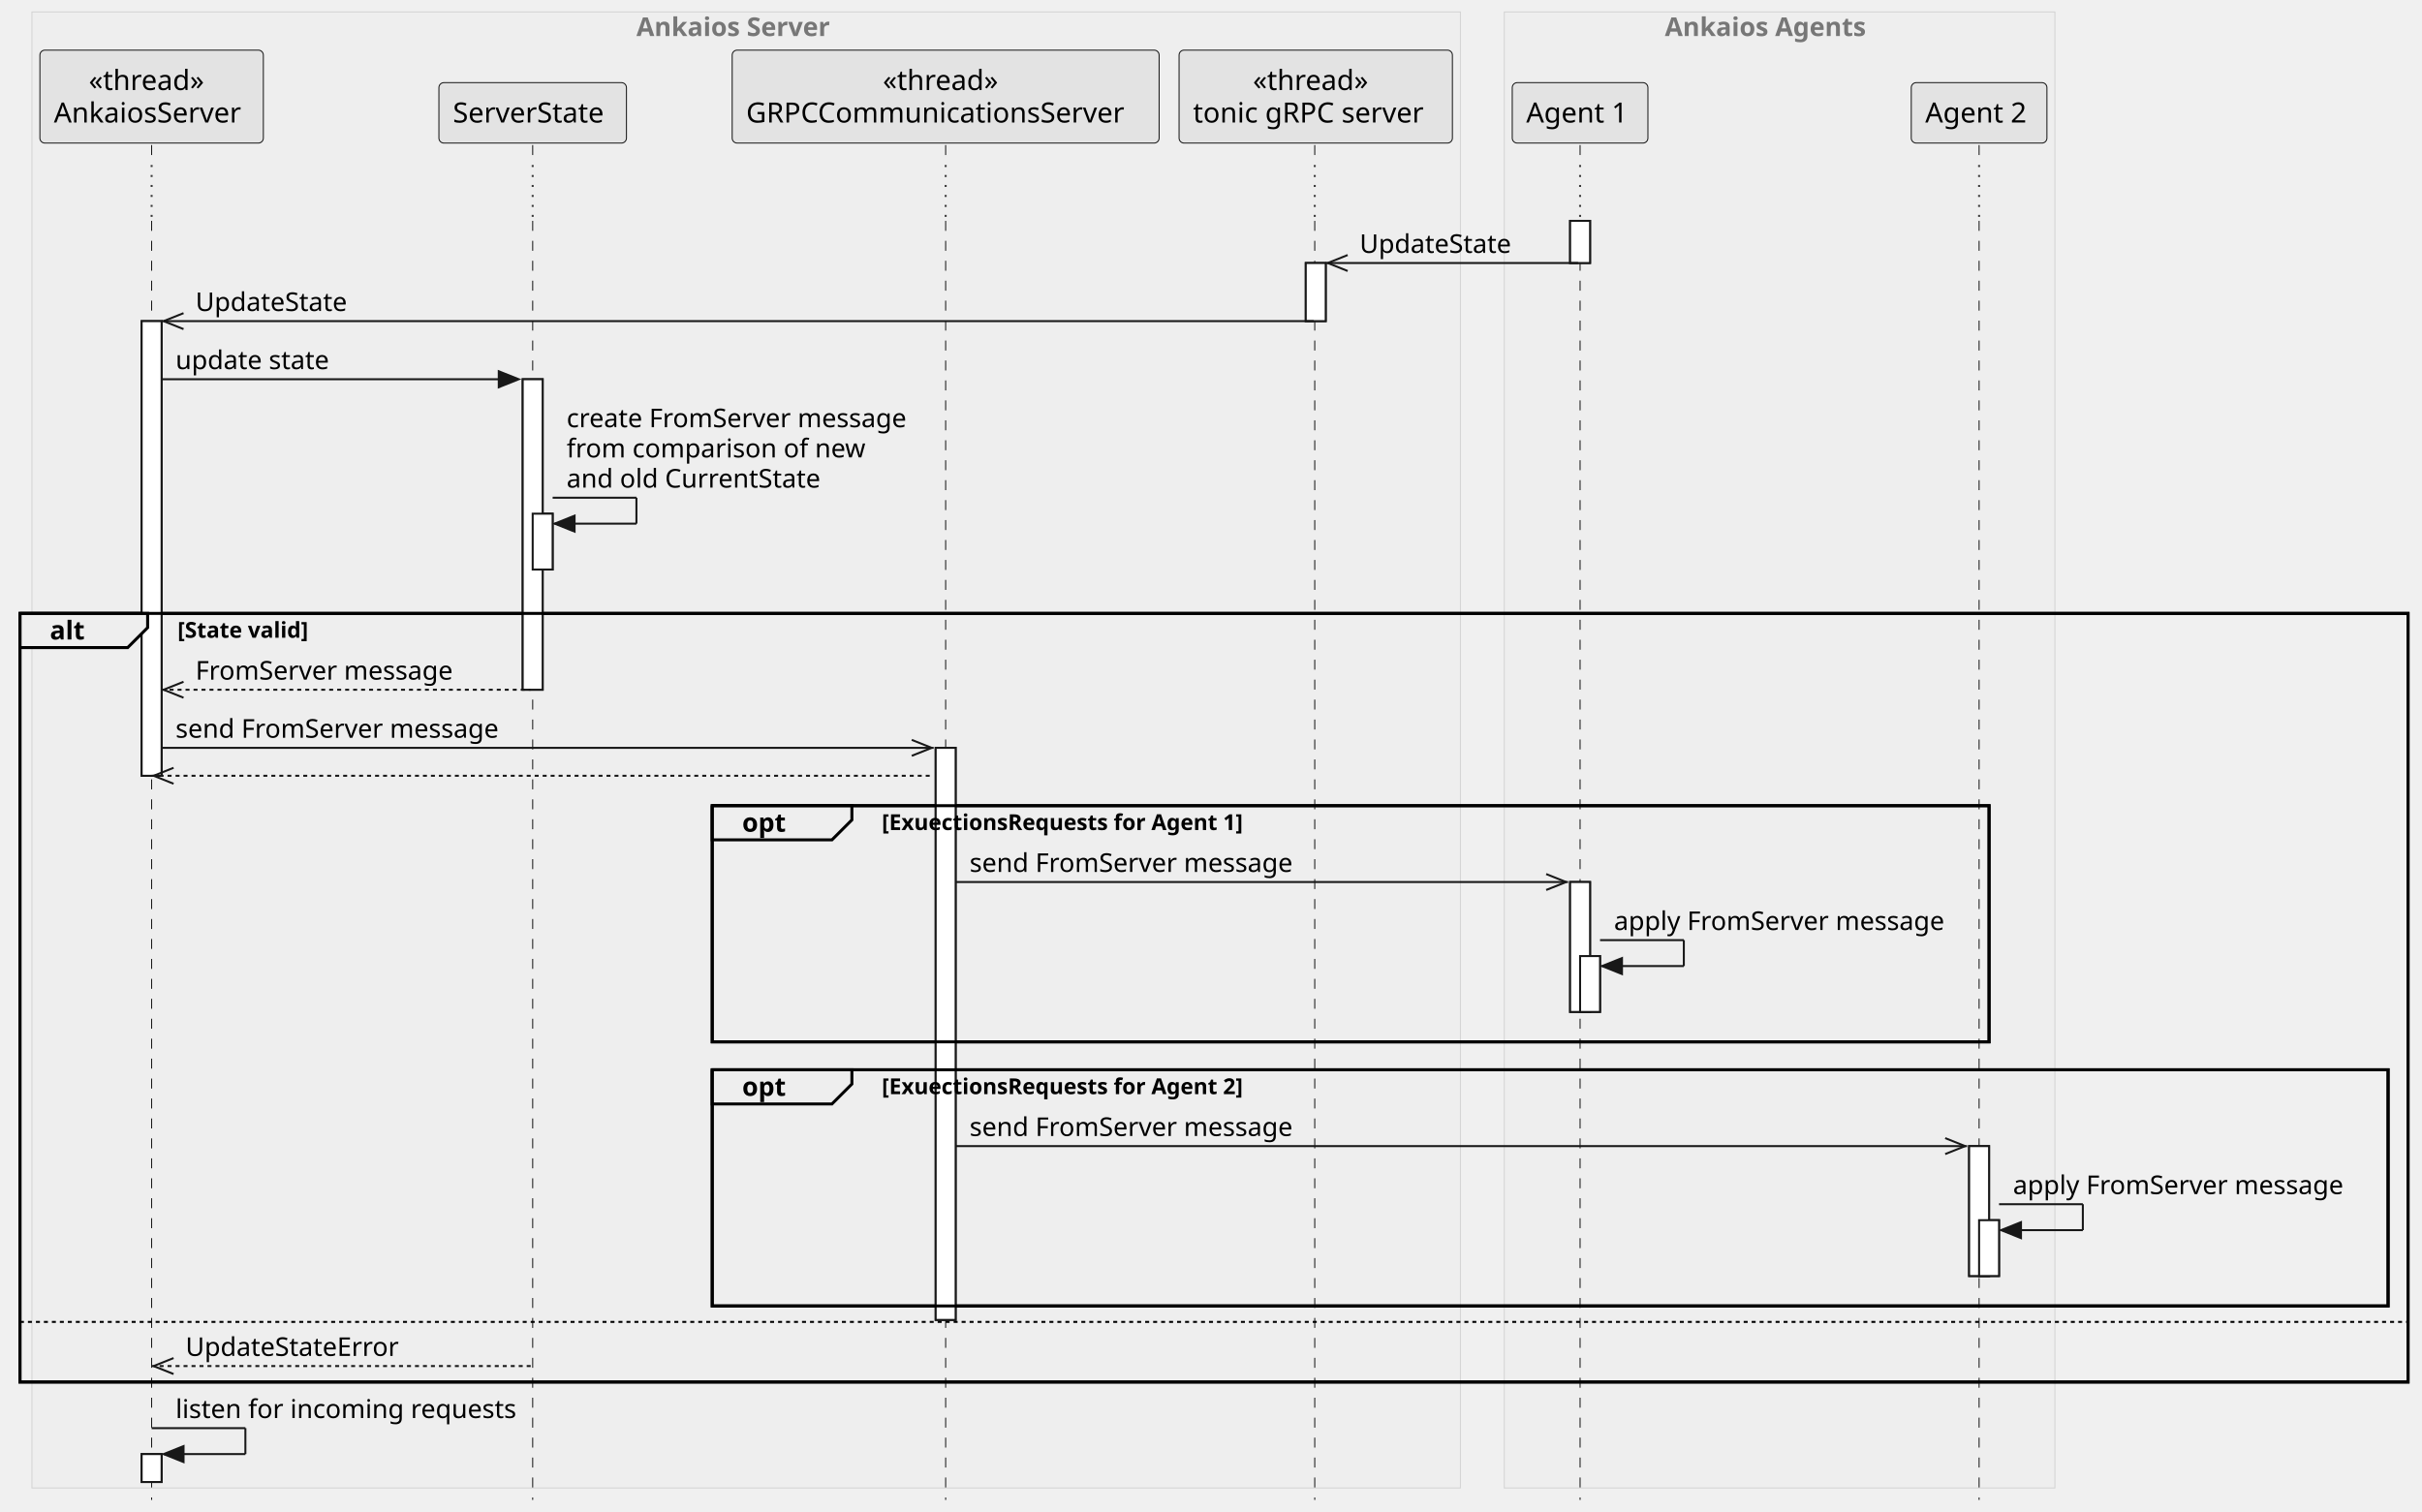
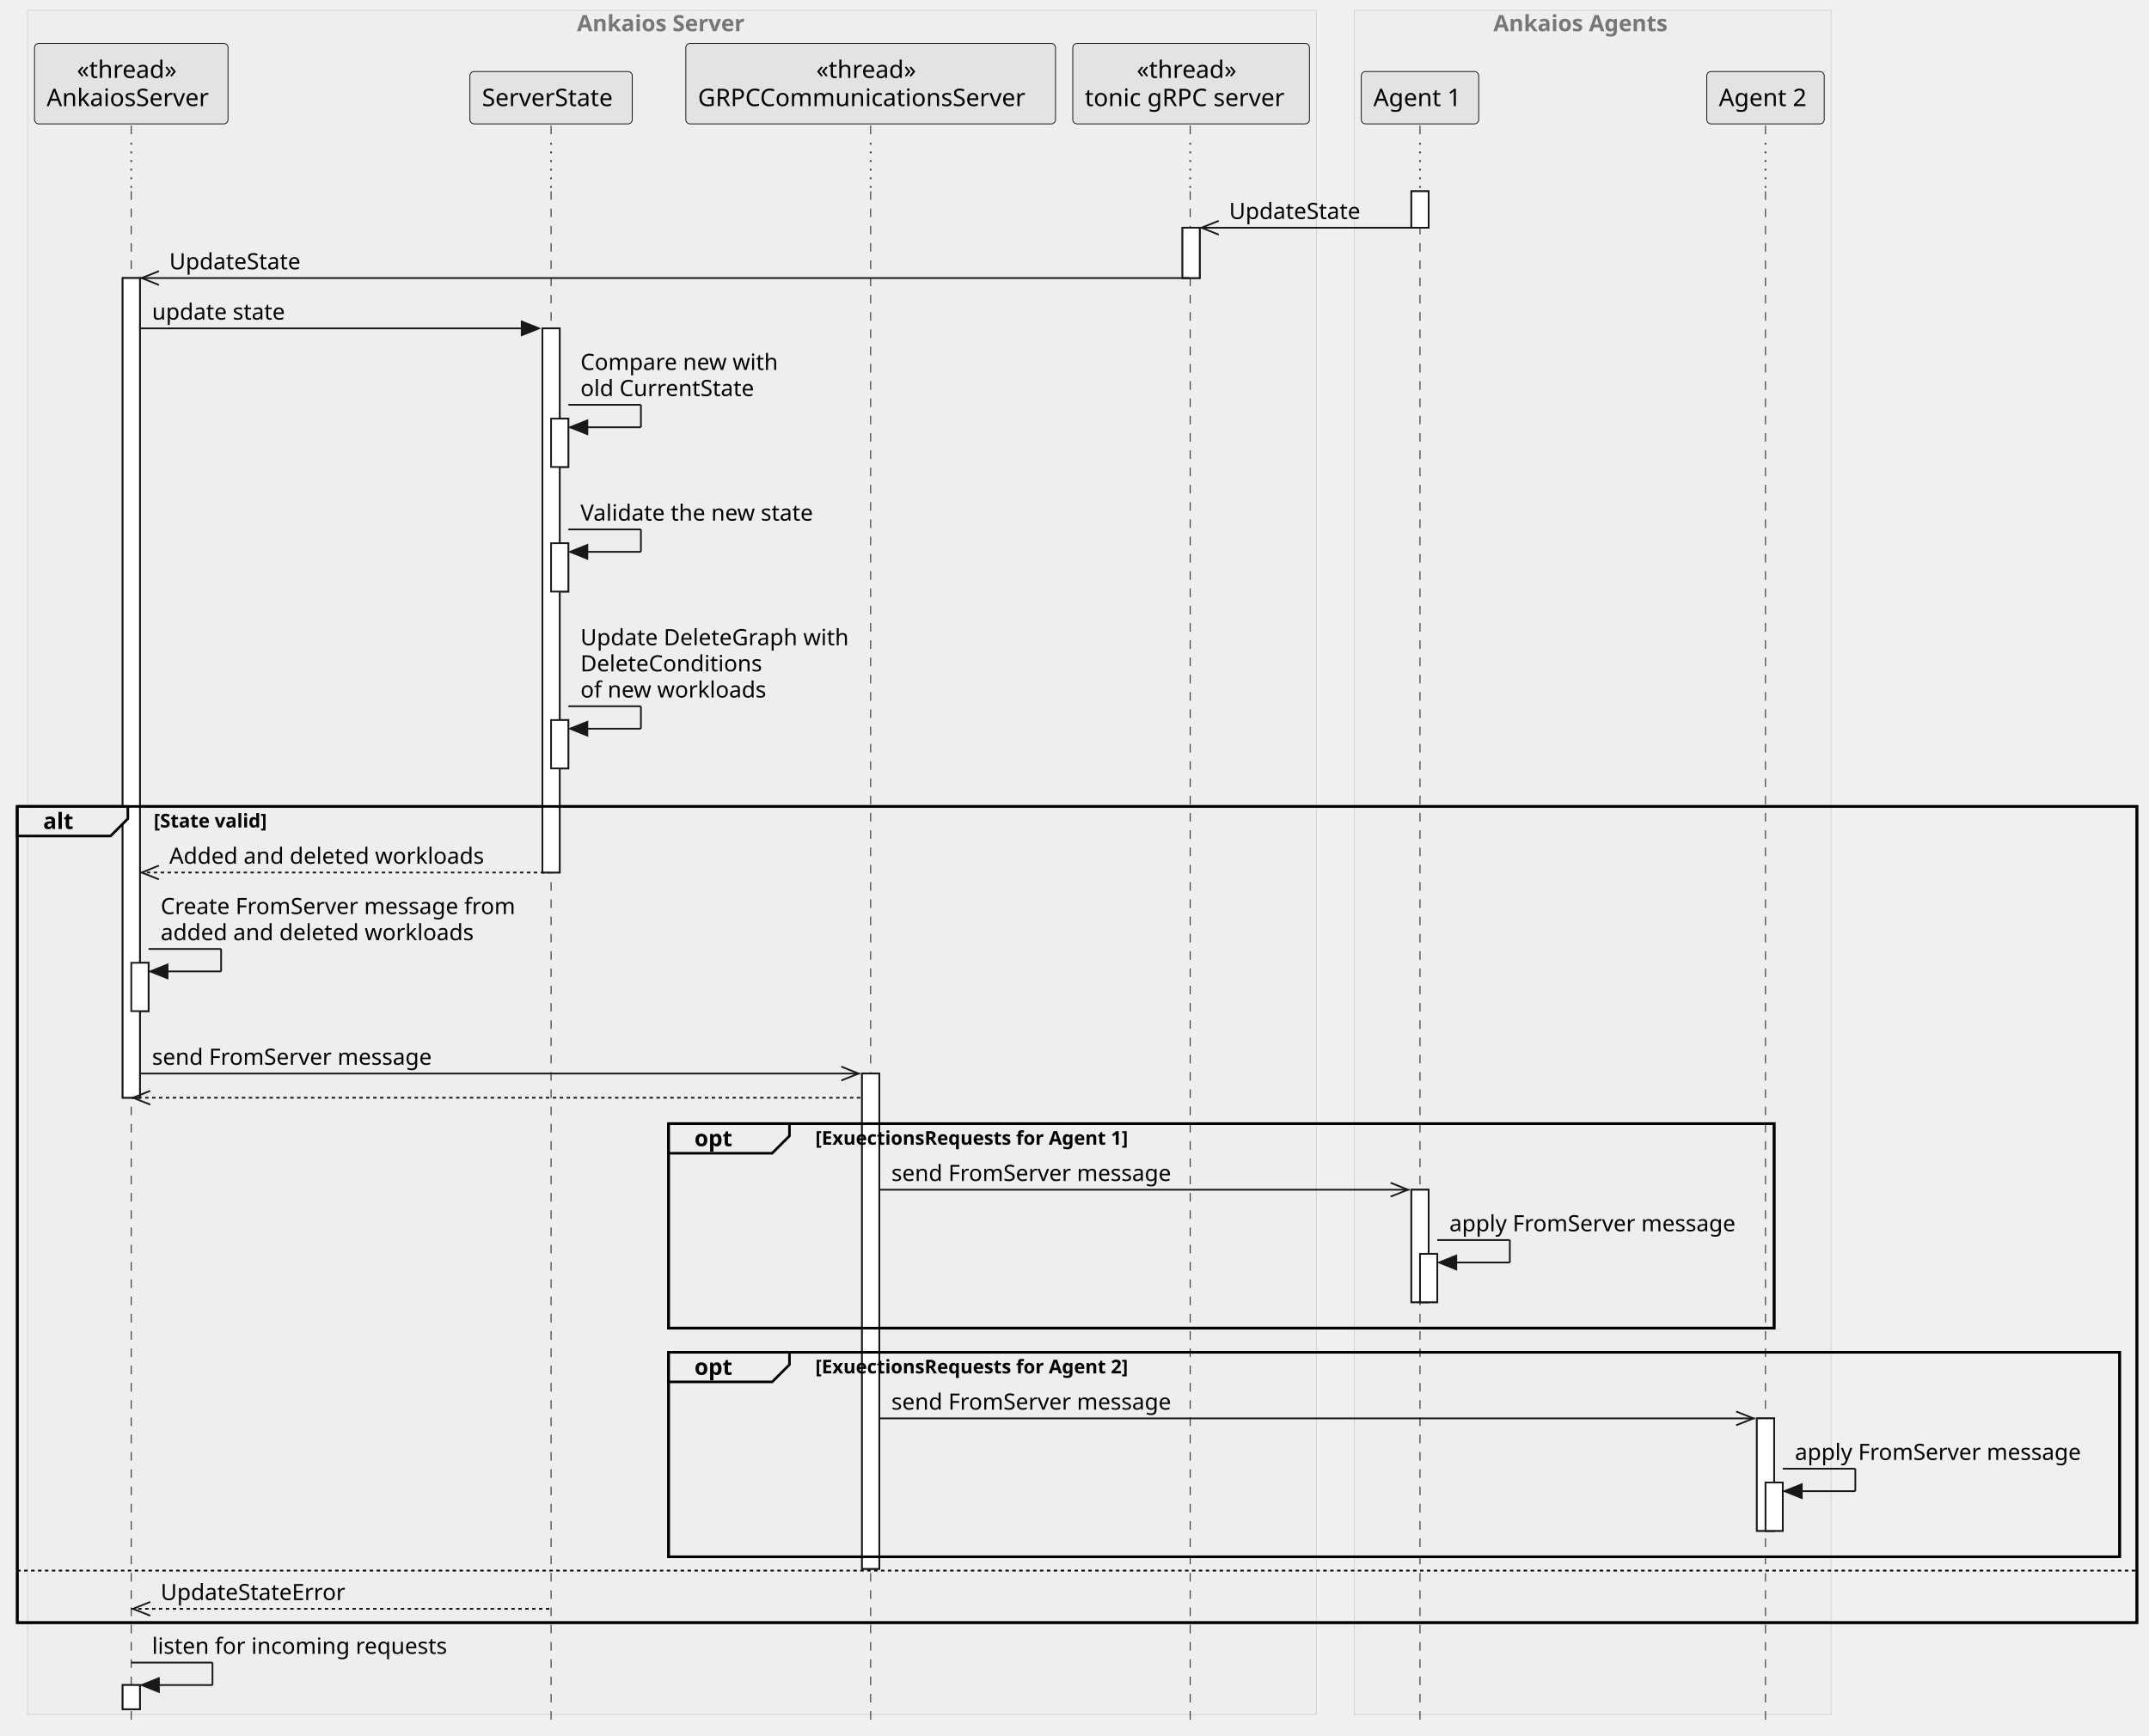
- <svg xmlns="http://www.w3.org/2000/svg" contentStyleType="text/css" height="758px" preserveAspectRatio="none" style="width:1214px;height:758px;background:#FFFFFF;" version="1.1" viewBox="0 0 1214 758" width="1214px" zoomAndPan="magnify">
+ <svg xmlns="http://www.w3.org/2000/svg" contentStyleType="text/css" height="1005px" preserveAspectRatio="none" style="width:1244px;height:1005px;background:#FFFFFF;" version="1.1" viewBox="0 0 1244 1005" width="1244px" zoomAndPan="magnify">
  <defs />
  <g>
-     <rect fill="#EEEEEE" height="739.984" style="stroke:#D3D3D3;stroke-width:0.5;" width="716" x="16" y="6" />
-     <text fill="#777777" font-family="sans-serif" font-size="13" font-weight="bold" lengthAdjust="spacing" textLength="110" x="319" y="18.067">Ankaios Server</text>
-     <rect fill="#EEEEEE" height="739.984" style="stroke:#D3D3D3;stroke-width:0.5;" width="276" x="754" y="6" />
-     <text fill="#777777" font-family="sans-serif" font-size="13" font-weight="bold" lengthAdjust="spacing" textLength="115" x="834.5" y="18.067">Ankaios Agents</text>
-     <rect fill="#FFFFFF" height="227.93" style="stroke:#181818;stroke-width:1.0;" width="10" x="71" y="160.992" />
-     <rect fill="#FFFFFF" height="14" style="stroke:#181818;stroke-width:1.0;" width="10" x="71" y="728.984" />
-     <rect fill="#FFFFFF" height="155.664" style="stroke:#181818;stroke-width:1.0;" width="10" x="262" y="190.125" />
-     <rect fill="#FFFFFF" height="28" style="stroke:#181818;stroke-width:1.0;" width="10" x="267" y="257.523" />
-     <rect fill="#FFFFFF" height="286.797" style="stroke:#181818;stroke-width:1.0;" width="10" x="469" y="374.922" />
-     <rect fill="#FFFFFF" height="29.133" style="stroke:#181818;stroke-width:1.0;" width="10" x="654.5" y="131.859" />
-     <rect fill="#FFFFFF" height="21.133" style="stroke:#181818;stroke-width:1.0;" width="10" x="787" y="110.727" />
-     <rect fill="#FFFFFF" height="65.133" style="stroke:#181818;stroke-width:1.0;" width="10" x="787" y="442.188" />
-     <rect fill="#FFFFFF" height="28" style="stroke:#181818;stroke-width:1.0;" width="10" x="792" y="479.32" />
-     <rect fill="#FFFFFF" height="65.133" style="stroke:#181818;stroke-width:1.0;" width="10" x="987" y="574.586" />
-     <rect fill="#FFFFFF" height="28" style="stroke:#181818;stroke-width:1.0;" width="10" x="992" y="611.719" />
-     <rect fill="none" height="385.328" style="stroke:#000000;stroke-width:1.5;" width="1197" x="10" y="307.523" />
-     <rect fill="none" height="118.398" style="stroke:#000000;stroke-width:1.5;" width="640" x="357" y="403.922" />
-     <rect fill="none" height="118.398" style="stroke:#000000;stroke-width:1.5;" width="840" x="357" y="536.32" />
+     <rect fill="#EEEEEE" height="986.648" style="stroke:#D3D3D3;stroke-width:0.5;" width="746" x="16" y="6" />
+     <text fill="#777777" font-family="sans-serif" font-size="13" font-weight="bold" lengthAdjust="spacing" textLength="110" x="334" y="18.067">Ankaios Server</text>
+     <rect fill="#EEEEEE" height="986.648" style="stroke:#D3D3D3;stroke-width:0.5;" width="276" x="784" y="6" />
+     <text fill="#777777" font-family="sans-serif" font-size="13" font-weight="bold" lengthAdjust="spacing" textLength="115" x="864.5" y="18.067">Ankaios Agents</text>
+     <rect fill="#FFFFFF" height="474.594" style="stroke:#181818;stroke-width:1.0;" width="10" x="71" y="160.992" />
+     <rect fill="#FFFFFF" height="28" style="stroke:#181818;stroke-width:1.0;" width="10" x="76" y="557.453" />
+     <rect fill="#FFFFFF" height="14" style="stroke:#181818;stroke-width:1.0;" width="10" x="71" y="975.648" />
+     <rect fill="#FFFFFF" height="315.062" style="stroke:#181818;stroke-width:1.0;" width="10" x="314" y="190.125" />
+     <rect fill="#FFFFFF" height="28" style="stroke:#181818;stroke-width:1.0;" width="10" x="319" y="242.391" />
+     <rect fill="#FFFFFF" height="28" style="stroke:#181818;stroke-width:1.0;" width="10" x="319" y="314.523" />
+     <rect fill="#FFFFFF" height="28" style="stroke:#181818;stroke-width:1.0;" width="10" x="319" y="416.922" />
+     <rect fill="#FFFFFF" height="286.797" style="stroke:#181818;stroke-width:1.0;" width="10" x="499" y="621.586" />
+     <rect fill="#FFFFFF" height="29.133" style="stroke:#181818;stroke-width:1.0;" width="10" x="684.5" y="131.859" />
+     <rect fill="#FFFFFF" height="21.133" style="stroke:#181818;stroke-width:1.0;" width="10" x="817" y="110.727" />
+     <rect fill="#FFFFFF" height="65.133" style="stroke:#181818;stroke-width:1.0;" width="10" x="817" y="688.852" />
+     <rect fill="#FFFFFF" height="28" style="stroke:#181818;stroke-width:1.0;" width="10" x="822" y="725.984" />
+     <rect fill="#FFFFFF" height="65.133" style="stroke:#181818;stroke-width:1.0;" width="10" x="1017" y="821.25" />
+     <rect fill="#FFFFFF" height="28" style="stroke:#181818;stroke-width:1.0;" width="10" x="1022" y="858.383" />
+     <rect fill="none" height="472.594" style="stroke:#000000;stroke-width:1.5;" width="1227" x="10" y="466.922" />
+     <rect fill="none" height="118.398" style="stroke:#000000;stroke-width:1.5;" width="640" x="387" y="650.586" />
+     <rect fill="none" height="118.398" style="stroke:#000000;stroke-width:1.5;" width="840" x="387" y="782.984" />
    <line style="stroke:#181818;stroke-width:0.5;stroke-dasharray:5.0,5.0;" x1="76" x2="76" y1="72.727" y2="82.727" />
    <line style="stroke:#383838;stroke-width:1.0;stroke-dasharray:1.0,4.0;" x1="76" x2="76" y1="82.727" y2="110.727" />
-     <line style="stroke:#181818;stroke-width:0.5;stroke-dasharray:5.0,5.0;" x1="76" x2="76" y1="110.727" y2="751.984" />
-     <line style="stroke:#181818;stroke-width:0.5;stroke-dasharray:5.0,5.0;" x1="267" x2="267" y1="72.727" y2="82.727" />
-     <line style="stroke:#383838;stroke-width:1.0;stroke-dasharray:1.0,4.0;" x1="267" x2="267" y1="82.727" y2="110.727" />
-     <line style="stroke:#181818;stroke-width:0.5;stroke-dasharray:5.0,5.0;" x1="267" x2="267" y1="110.727" y2="751.984" />
-     <line style="stroke:#181818;stroke-width:0.5;stroke-dasharray:5.0,5.0;" x1="474" x2="474" y1="72.727" y2="82.727" />
-     <line style="stroke:#383838;stroke-width:1.0;stroke-dasharray:1.0,4.0;" x1="474" x2="474" y1="82.727" y2="110.727" />
-     <line style="stroke:#181818;stroke-width:0.5;stroke-dasharray:5.0,5.0;" x1="474" x2="474" y1="110.727" y2="751.984" />
-     <line style="stroke:#181818;stroke-width:0.5;stroke-dasharray:5.0,5.0;" x1="659" x2="659" y1="72.727" y2="82.727" />
-     <line style="stroke:#383838;stroke-width:1.0;stroke-dasharray:1.0,4.0;" x1="659" x2="659" y1="82.727" y2="110.727" />
-     <line style="stroke:#181818;stroke-width:0.5;stroke-dasharray:5.0,5.0;" x1="659" x2="659" y1="110.727" y2="751.984" />
-     <line style="stroke:#181818;stroke-width:0.5;stroke-dasharray:5.0,5.0;" x1="792" x2="792" y1="72.727" y2="82.727" />
-     <line style="stroke:#383838;stroke-width:1.0;stroke-dasharray:1.0,4.0;" x1="792" x2="792" y1="82.727" y2="110.727" />
-     <line style="stroke:#181818;stroke-width:0.5;stroke-dasharray:5.0,5.0;" x1="792" x2="792" y1="110.727" y2="751.984" />
-     <line style="stroke:#181818;stroke-width:0.5;stroke-dasharray:5.0,5.0;" x1="992" x2="992" y1="72.727" y2="82.727" />
-     <line style="stroke:#383838;stroke-width:1.0;stroke-dasharray:1.0,4.0;" x1="992" x2="992" y1="82.727" y2="110.727" />
-     <line style="stroke:#181818;stroke-width:0.5;stroke-dasharray:5.0,5.0;" x1="992" x2="992" y1="110.727" y2="751.984" />
+     <line style="stroke:#181818;stroke-width:0.5;stroke-dasharray:5.0,5.0;" x1="76" x2="76" y1="110.727" y2="998.648" />
+     <line style="stroke:#181818;stroke-width:0.5;stroke-dasharray:5.0,5.0;" x1="319" x2="319" y1="72.727" y2="82.727" />
+     <line style="stroke:#383838;stroke-width:1.0;stroke-dasharray:1.0,4.0;" x1="319" x2="319" y1="82.727" y2="110.727" />
+     <line style="stroke:#181818;stroke-width:0.5;stroke-dasharray:5.0,5.0;" x1="319" x2="319" y1="110.727" y2="998.648" />
+     <line style="stroke:#181818;stroke-width:0.5;stroke-dasharray:5.0,5.0;" x1="504" x2="504" y1="72.727" y2="82.727" />
+     <line style="stroke:#383838;stroke-width:1.0;stroke-dasharray:1.0,4.0;" x1="504" x2="504" y1="82.727" y2="110.727" />
+     <line style="stroke:#181818;stroke-width:0.5;stroke-dasharray:5.0,5.0;" x1="504" x2="504" y1="110.727" y2="998.648" />
+     <line style="stroke:#181818;stroke-width:0.5;stroke-dasharray:5.0,5.0;" x1="689" x2="689" y1="72.727" y2="82.727" />
+     <line style="stroke:#383838;stroke-width:1.0;stroke-dasharray:1.0,4.0;" x1="689" x2="689" y1="82.727" y2="110.727" />
+     <line style="stroke:#181818;stroke-width:0.5;stroke-dasharray:5.0,5.0;" x1="689" x2="689" y1="110.727" y2="998.648" />
+     <line style="stroke:#181818;stroke-width:0.5;stroke-dasharray:5.0,5.0;" x1="822" x2="822" y1="72.727" y2="82.727" />
+     <line style="stroke:#383838;stroke-width:1.0;stroke-dasharray:1.0,4.0;" x1="822" x2="822" y1="82.727" y2="110.727" />
+     <line style="stroke:#181818;stroke-width:0.5;stroke-dasharray:5.0,5.0;" x1="822" x2="822" y1="110.727" y2="998.648" />
+     <line style="stroke:#181818;stroke-width:0.5;stroke-dasharray:5.0,5.0;" x1="1022" x2="1022" y1="72.727" y2="82.727" />
+     <line style="stroke:#383838;stroke-width:1.0;stroke-dasharray:1.0,4.0;" x1="1022" x2="1022" y1="82.727" y2="110.727" />
+     <line style="stroke:#181818;stroke-width:0.5;stroke-dasharray:5.0,5.0;" x1="1022" x2="1022" y1="110.727" y2="998.648" />
    <rect fill="#E3E3E3" height="46.594" rx="2.5" ry="2.5" style="stroke:#181818;stroke-width:0.5;" width="112" x="20" y="25.133" />
    <text fill="#000000" font-family="sans-serif" font-size="14" lengthAdjust="spacing" textLength="63" x="44.5" y="45.128">«thread»</text>
    <text fill="#000000" font-family="sans-serif" font-size="14" lengthAdjust="spacing" textLength="98" x="27" y="61.425">AnkaiosServer</text>
-     <rect fill="#E3E3E3" height="30.297" rx="2.5" ry="2.5" style="stroke:#181818;stroke-width:0.5;" width="94" x="220" y="41.43" />
-     <text fill="#000000" font-family="sans-serif" font-size="14" lengthAdjust="spacing" textLength="80" x="227" y="61.425">ServerState</text>
-     <rect fill="#E3E3E3" height="46.594" rx="2.5" ry="2.5" style="stroke:#181818;stroke-width:0.5;" width="214" x="367" y="25.133" />
-     <text fill="#000000" font-family="sans-serif" font-size="14" lengthAdjust="spacing" textLength="63" x="442.5" y="45.128">«thread»</text>
-     <text fill="#000000" font-family="sans-serif" font-size="14" lengthAdjust="spacing" textLength="200" x="374" y="61.425">GRPCCommunicationsServer</text>
-     <rect fill="#E3E3E3" height="46.594" rx="2.5" ry="2.5" style="stroke:#181818;stroke-width:0.5;" width="137" x="591" y="25.133" />
-     <text fill="#000000" font-family="sans-serif" font-size="14" lengthAdjust="spacing" textLength="63" x="628" y="45.128">«thread»</text>
-     <text fill="#000000" font-family="sans-serif" font-size="14" lengthAdjust="spacing" textLength="123" x="598" y="61.425">tonic gRPC server</text>
-     <rect fill="#E3E3E3" height="30.297" rx="2.5" ry="2.5" style="stroke:#181818;stroke-width:0.5;" width="68" x="758" y="41.43" />
-     <text fill="#000000" font-family="sans-serif" font-size="14" lengthAdjust="spacing" textLength="54" x="765" y="61.425">Agent 1</text>
-     <rect fill="#E3E3E3" height="30.297" rx="2.5" ry="2.5" style="stroke:#181818;stroke-width:0.5;" width="68" x="958" y="41.43" />
-     <text fill="#000000" font-family="sans-serif" font-size="14" lengthAdjust="spacing" textLength="54" x="965" y="61.425">Agent 2</text>
-     <rect fill="#FFFFFF" height="227.93" style="stroke:#181818;stroke-width:1.0;" width="10" x="71" y="160.992" />
-     <rect fill="#FFFFFF" height="14" style="stroke:#181818;stroke-width:1.0;" width="10" x="71" y="728.984" />
-     <rect fill="#FFFFFF" height="155.664" style="stroke:#181818;stroke-width:1.0;" width="10" x="262" y="190.125" />
-     <rect fill="#FFFFFF" height="28" style="stroke:#181818;stroke-width:1.0;" width="10" x="267" y="257.523" />
-     <rect fill="#FFFFFF" height="286.797" style="stroke:#181818;stroke-width:1.0;" width="10" x="469" y="374.922" />
-     <rect fill="#FFFFFF" height="29.133" style="stroke:#181818;stroke-width:1.0;" width="10" x="654.5" y="131.859" />
-     <rect fill="#FFFFFF" height="21.133" style="stroke:#181818;stroke-width:1.0;" width="10" x="787" y="110.727" />
-     <rect fill="#FFFFFF" height="65.133" style="stroke:#181818;stroke-width:1.0;" width="10" x="787" y="442.188" />
-     <rect fill="#FFFFFF" height="28" style="stroke:#181818;stroke-width:1.0;" width="10" x="792" y="479.32" />
-     <rect fill="#FFFFFF" height="65.133" style="stroke:#181818;stroke-width:1.0;" width="10" x="987" y="574.586" />
-     <rect fill="#FFFFFF" height="28" style="stroke:#181818;stroke-width:1.0;" width="10" x="992" y="611.719" />
-     <line style="stroke:#181818;stroke-width:1.0;" x1="665.5" x2="675.5" y1="131.859" y2="127.859" />
-     <line style="stroke:#181818;stroke-width:1.0;" x1="665.5" x2="675.5" y1="131.859" y2="135.859" />
-     <line style="stroke:#181818;stroke-width:1.0;" x1="664.5" x2="791" y1="131.859" y2="131.859" />
-     <text fill="#000000" font-family="sans-serif" font-size="13" lengthAdjust="spacing" textLength="82" x="681.5" y="126.793">UpdateState</text>
+     <rect fill="#E3E3E3" height="30.297" rx="2.5" ry="2.5" style="stroke:#181818;stroke-width:0.5;" width="94" x="272" y="41.43" />
+     <text fill="#000000" font-family="sans-serif" font-size="14" lengthAdjust="spacing" textLength="80" x="279" y="61.425">ServerState</text>
+     <rect fill="#E3E3E3" height="46.594" rx="2.5" ry="2.5" style="stroke:#181818;stroke-width:0.5;" width="214" x="397" y="25.133" />
+     <text fill="#000000" font-family="sans-serif" font-size="14" lengthAdjust="spacing" textLength="63" x="472.5" y="45.128">«thread»</text>
+     <text fill="#000000" font-family="sans-serif" font-size="14" lengthAdjust="spacing" textLength="200" x="404" y="61.425">GRPCCommunicationsServer</text>
+     <rect fill="#E3E3E3" height="46.594" rx="2.5" ry="2.5" style="stroke:#181818;stroke-width:0.5;" width="137" x="621" y="25.133" />
+     <text fill="#000000" font-family="sans-serif" font-size="14" lengthAdjust="spacing" textLength="63" x="658" y="45.128">«thread»</text>
+     <text fill="#000000" font-family="sans-serif" font-size="14" lengthAdjust="spacing" textLength="123" x="628" y="61.425">tonic gRPC server</text>
+     <rect fill="#E3E3E3" height="30.297" rx="2.5" ry="2.5" style="stroke:#181818;stroke-width:0.5;" width="68" x="788" y="41.43" />
+     <text fill="#000000" font-family="sans-serif" font-size="14" lengthAdjust="spacing" textLength="54" x="795" y="61.425">Agent 1</text>
+     <rect fill="#E3E3E3" height="30.297" rx="2.5" ry="2.5" style="stroke:#181818;stroke-width:0.5;" width="68" x="988" y="41.43" />
+     <text fill="#000000" font-family="sans-serif" font-size="14" lengthAdjust="spacing" textLength="54" x="995" y="61.425">Agent 2</text>
+     <rect fill="#FFFFFF" height="474.594" style="stroke:#181818;stroke-width:1.0;" width="10" x="71" y="160.992" />
+     <rect fill="#FFFFFF" height="28" style="stroke:#181818;stroke-width:1.0;" width="10" x="76" y="557.453" />
+     <rect fill="#FFFFFF" height="14" style="stroke:#181818;stroke-width:1.0;" width="10" x="71" y="975.648" />
+     <rect fill="#FFFFFF" height="315.062" style="stroke:#181818;stroke-width:1.0;" width="10" x="314" y="190.125" />
+     <rect fill="#FFFFFF" height="28" style="stroke:#181818;stroke-width:1.0;" width="10" x="319" y="242.391" />
+     <rect fill="#FFFFFF" height="28" style="stroke:#181818;stroke-width:1.0;" width="10" x="319" y="314.523" />
+     <rect fill="#FFFFFF" height="28" style="stroke:#181818;stroke-width:1.0;" width="10" x="319" y="416.922" />
+     <rect fill="#FFFFFF" height="286.797" style="stroke:#181818;stroke-width:1.0;" width="10" x="499" y="621.586" />
+     <rect fill="#FFFFFF" height="29.133" style="stroke:#181818;stroke-width:1.0;" width="10" x="684.5" y="131.859" />
+     <rect fill="#FFFFFF" height="21.133" style="stroke:#181818;stroke-width:1.0;" width="10" x="817" y="110.727" />
+     <rect fill="#FFFFFF" height="65.133" style="stroke:#181818;stroke-width:1.0;" width="10" x="817" y="688.852" />
+     <rect fill="#FFFFFF" height="28" style="stroke:#181818;stroke-width:1.0;" width="10" x="822" y="725.984" />
+     <rect fill="#FFFFFF" height="65.133" style="stroke:#181818;stroke-width:1.0;" width="10" x="1017" y="821.25" />
+     <rect fill="#FFFFFF" height="28" style="stroke:#181818;stroke-width:1.0;" width="10" x="1022" y="858.383" />
+     <line style="stroke:#181818;stroke-width:1.0;" x1="695.5" x2="705.5" y1="131.859" y2="127.859" />
+     <line style="stroke:#181818;stroke-width:1.0;" x1="695.5" x2="705.5" y1="131.859" y2="135.859" />
+     <line style="stroke:#181818;stroke-width:1.0;" x1="694.5" x2="821" y1="131.859" y2="131.859" />
+     <text fill="#000000" font-family="sans-serif" font-size="13" lengthAdjust="spacing" textLength="82" x="711.5" y="126.793">UpdateState</text>
    <line style="stroke:#181818;stroke-width:1.0;" x1="82" x2="92" y1="160.992" y2="156.992" />
    <line style="stroke:#181818;stroke-width:1.0;" x1="82" x2="92" y1="160.992" y2="164.992" />
-     <line style="stroke:#181818;stroke-width:1.0;" x1="81" x2="658.5" y1="160.992" y2="160.992" />
+     <line style="stroke:#181818;stroke-width:1.0;" x1="81" x2="688.5" y1="160.992" y2="160.992" />
    <text fill="#000000" font-family="sans-serif" font-size="13" lengthAdjust="spacing" textLength="82" x="98" y="155.926">UpdateState</text>
-     <polygon fill="#181818" points="250,186.125,260,190.125,250,194.125" style="stroke:#181818;stroke-width:1.0;" />
-     <line style="stroke:#181818;stroke-width:1.0;" x1="81" x2="256" y1="190.125" y2="190.125" />
+     <polygon fill="#181818" points="302,186.125,312,190.125,302,194.125" style="stroke:#181818;stroke-width:1.0;" />
+     <line style="stroke:#181818;stroke-width:1.0;" x1="81" x2="308" y1="190.125" y2="190.125" />
    <text fill="#000000" font-family="sans-serif" font-size="13" lengthAdjust="spacing" textLength="82" x="88" y="185.059">update state</text>
-     <line style="stroke:#181818;stroke-width:1.0;" x1="277" x2="319" y1="249.523" y2="249.523" />
-     <line style="stroke:#181818;stroke-width:1.0;" x1="319" x2="319" y1="249.523" y2="262.523" />
-     <line style="stroke:#181818;stroke-width:1.0;" x1="278" x2="319" y1="262.523" y2="262.523" />
-     <polygon fill="#181818" points="288,258.523,278,262.523,288,266.523" style="stroke:#181818;stroke-width:1.0;" />
-     <text fill="#000000" font-family="sans-serif" font-size="13" lengthAdjust="spacing" textLength="183" x="284" y="214.192">create FromServer message</text>
-     <text fill="#000000" font-family="sans-serif" font-size="13" lengthAdjust="spacing" textLength="154" x="284" y="229.325">from comparison of new</text>
-     <text fill="#000000" font-family="sans-serif" font-size="13" lengthAdjust="spacing" textLength="134" x="284" y="244.458">and old CurrentState</text>
-     <path d="M10,307.523 L74,307.523 L74,314.656 L64,324.656 L10,324.656 L10,307.523 " fill="#EEEEEE" style="stroke:#000000;stroke-width:1.5;" />
-     <rect fill="none" height="385.328" style="stroke:#000000;stroke-width:1.5;" width="1197" x="10" y="307.523" />
-     <text fill="#000000" font-family="sans-serif" font-size="13" font-weight="bold" lengthAdjust="spacing" textLength="19" x="25" y="320.59">alt</text>
-     <text fill="#000000" font-family="sans-serif" font-size="11" font-weight="bold" lengthAdjust="spacing" textLength="79" x="89" y="319.734">[State valid]</text>
-     <line style="stroke:#181818;stroke-width:1.0;" x1="82" x2="92" y1="345.789" y2="341.789" />
-     <line style="stroke:#181818;stroke-width:1.0;" x1="82" x2="92" y1="345.789" y2="349.789" />
-     <line style="stroke:#181818;stroke-width:1.0;stroke-dasharray:2.0,2.0;" x1="81" x2="266" y1="345.789" y2="345.789" />
-     <text fill="#000000" font-family="sans-serif" font-size="13" lengthAdjust="spacing" textLength="138" x="98" y="340.723">FromServer message</text>
-     <line style="stroke:#181818;stroke-width:1.0;" x1="467" x2="457" y1="374.922" y2="370.922" />
-     <line style="stroke:#181818;stroke-width:1.0;" x1="467" x2="457" y1="374.922" y2="378.922" />
-     <line style="stroke:#181818;stroke-width:1.0;" x1="81" x2="468" y1="374.922" y2="374.922" />
-     <text fill="#000000" font-family="sans-serif" font-size="13" lengthAdjust="spacing" textLength="173" x="88" y="369.856">send FromServer message</text>
-     <line style="stroke:#181818;stroke-width:1.0;" x1="77" x2="87" y1="388.922" y2="384.922" />
-     <line style="stroke:#181818;stroke-width:1.0;" x1="77" x2="87" y1="388.922" y2="392.922" />
-     <line style="stroke:#181818;stroke-width:1.0;stroke-dasharray:2.0,2.0;" x1="76" x2="468" y1="388.922" y2="388.922" />
-     <path d="M357,403.922 L427,403.922 L427,411.055 L417,421.055 L357,421.055 L357,403.922 " fill="#EEEEEE" style="stroke:#000000;stroke-width:1.5;" />
-     <rect fill="none" height="118.398" style="stroke:#000000;stroke-width:1.5;" width="640" x="357" y="403.922" />
-     <text fill="#000000" font-family="sans-serif" font-size="13" font-weight="bold" lengthAdjust="spacing" textLength="25" x="372" y="416.989">opt</text>
-     <text fill="#000000" font-family="sans-serif" font-size="11" font-weight="bold" lengthAdjust="spacing" textLength="214" x="442" y="416.132">[ExuectionsRequests for Agent 1]</text>
-     <line style="stroke:#181818;stroke-width:1.0;" x1="785" x2="775" y1="442.188" y2="438.188" />
-     <line style="stroke:#181818;stroke-width:1.0;" x1="785" x2="775" y1="442.188" y2="446.188" />
-     <line style="stroke:#181818;stroke-width:1.0;" x1="479" x2="786" y1="442.188" y2="442.188" />
-     <text fill="#000000" font-family="sans-serif" font-size="13" lengthAdjust="spacing" textLength="173" x="486" y="437.122">send FromServer message</text>
-     <line style="stroke:#181818;stroke-width:1.0;" x1="802" x2="844" y1="471.32" y2="471.32" />
-     <line style="stroke:#181818;stroke-width:1.0;" x1="844" x2="844" y1="471.32" y2="484.32" />
-     <line style="stroke:#181818;stroke-width:1.0;" x1="803" x2="844" y1="484.32" y2="484.32" />
-     <polygon fill="#181818" points="813,480.32,803,484.32,813,488.32" style="stroke:#181818;stroke-width:1.0;" />
-     <text fill="#000000" font-family="sans-serif" font-size="13" lengthAdjust="spacing" textLength="176" x="809" y="466.254">apply FromServer message</text>
-     <path d="M357,536.32 L427,536.32 L427,543.453 L417,553.453 L357,553.453 L357,536.32 " fill="#EEEEEE" style="stroke:#000000;stroke-width:1.5;" />
-     <rect fill="none" height="118.398" style="stroke:#000000;stroke-width:1.5;" width="840" x="357" y="536.32" />
-     <text fill="#000000" font-family="sans-serif" font-size="13" font-weight="bold" lengthAdjust="spacing" textLength="25" x="372" y="549.387">opt</text>
-     <text fill="#000000" font-family="sans-serif" font-size="11" font-weight="bold" lengthAdjust="spacing" textLength="214" x="442" y="548.531">[ExuectionsRequests for Agent 2]</text>
-     <line style="stroke:#181818;stroke-width:1.0;" x1="985" x2="975" y1="574.586" y2="570.586" />
-     <line style="stroke:#181818;stroke-width:1.0;" x1="985" x2="975" y1="574.586" y2="578.586" />
-     <line style="stroke:#181818;stroke-width:1.0;" x1="479" x2="986" y1="574.586" y2="574.586" />
-     <text fill="#000000" font-family="sans-serif" font-size="13" lengthAdjust="spacing" textLength="173" x="486" y="569.52">send FromServer message</text>
-     <line style="stroke:#181818;stroke-width:1.0;" x1="1002" x2="1044" y1="603.719" y2="603.719" />
-     <line style="stroke:#181818;stroke-width:1.0;" x1="1044" x2="1044" y1="603.719" y2="616.719" />
-     <line style="stroke:#181818;stroke-width:1.0;" x1="1003" x2="1044" y1="616.719" y2="616.719" />
-     <polygon fill="#181818" points="1013,612.719,1003,616.719,1013,620.719" style="stroke:#181818;stroke-width:1.0;" />
-     <text fill="#000000" font-family="sans-serif" font-size="13" lengthAdjust="spacing" textLength="176" x="1009" y="598.653">apply FromServer message</text>
-     <line style="stroke:#000000;stroke-width:1.0;stroke-dasharray:2.0,2.0;" x1="10" x2="1207" y1="662.719" y2="662.719" />
-     <line style="stroke:#181818;stroke-width:1.0;" x1="77" x2="87" y1="684.852" y2="680.852" />
-     <line style="stroke:#181818;stroke-width:1.0;" x1="77" x2="87" y1="684.852" y2="688.852" />
-     <line style="stroke:#181818;stroke-width:1.0;stroke-dasharray:2.0,2.0;" x1="76" x2="266" y1="684.852" y2="684.852" />
-     <text fill="#000000" font-family="sans-serif" font-size="13" lengthAdjust="spacing" textLength="113" x="93" y="679.786">UpdateStateError</text>
-     <line style="stroke:#181818;stroke-width:1.0;" x1="76" x2="123" y1="715.984" y2="715.984" />
-     <line style="stroke:#181818;stroke-width:1.0;" x1="123" x2="123" y1="715.984" y2="728.984" />
-     <line style="stroke:#181818;stroke-width:1.0;" x1="82" x2="123" y1="728.984" y2="728.984" />
-     <polygon fill="#181818" points="92,724.984,82,728.984,92,732.984" style="stroke:#181818;stroke-width:1.0;" />
-     <text fill="#000000" font-family="sans-serif" font-size="13" lengthAdjust="spacing" textLength="177" x="88" y="710.918">listen for incoming requests</text>
+     <line style="stroke:#181818;stroke-width:1.0;" x1="329" x2="371" y1="234.391" y2="234.391" />
+     <line style="stroke:#181818;stroke-width:1.0;" x1="371" x2="371" y1="234.391" y2="247.391" />
+     <line style="stroke:#181818;stroke-width:1.0;" x1="330" x2="371" y1="247.391" y2="247.391" />
+     <polygon fill="#181818" points="340,243.391,330,247.391,340,251.391" style="stroke:#181818;stroke-width:1.0;" />
+     <text fill="#000000" font-family="sans-serif" font-size="13" lengthAdjust="spacing" textLength="117" x="336" y="214.192">Compare new with</text>
+     <text fill="#000000" font-family="sans-serif" font-size="13" lengthAdjust="spacing" textLength="106" x="336" y="229.325">old CurrentState</text>
+     <line style="stroke:#181818;stroke-width:1.0;" x1="329" x2="371" y1="306.523" y2="306.523" />
+     <line style="stroke:#181818;stroke-width:1.0;" x1="371" x2="371" y1="306.523" y2="319.523" />
+     <line style="stroke:#181818;stroke-width:1.0;" x1="330" x2="371" y1="319.523" y2="319.523" />
+     <polygon fill="#181818" points="340,315.523,330,319.523,340,323.523" style="stroke:#181818;stroke-width:1.0;" />
+     <text fill="#000000" font-family="sans-serif" font-size="13" lengthAdjust="spacing" textLength="143" x="336" y="301.457">Validate the new state</text>
+     <line style="stroke:#181818;stroke-width:1.0;" x1="329" x2="371" y1="408.922" y2="408.922" />
+     <line style="stroke:#181818;stroke-width:1.0;" x1="371" x2="371" y1="408.922" y2="421.922" />
+     <line style="stroke:#181818;stroke-width:1.0;" x1="330" x2="371" y1="421.922" y2="421.922" />
+     <polygon fill="#181818" points="340,417.922,330,421.922,340,425.922" style="stroke:#181818;stroke-width:1.0;" />
+     <text fill="#000000" font-family="sans-serif" font-size="13" lengthAdjust="spacing" textLength="161" x="336" y="373.59">Update DeleteGraph with</text>
+     <text fill="#000000" font-family="sans-serif" font-size="13" lengthAdjust="spacing" textLength="109" x="336" y="388.723">DeleteConditions</text>
+     <text fill="#000000" font-family="sans-serif" font-size="13" lengthAdjust="spacing" textLength="108" x="336" y="403.856">of new workloads</text>
+     <path d="M10,466.922 L74,466.922 L74,474.055 L64,484.055 L10,484.055 L10,466.922 " fill="#EEEEEE" style="stroke:#000000;stroke-width:1.5;" />
+     <rect fill="none" height="472.594" style="stroke:#000000;stroke-width:1.5;" width="1227" x="10" y="466.922" />
+     <text fill="#000000" font-family="sans-serif" font-size="13" font-weight="bold" lengthAdjust="spacing" textLength="19" x="25" y="479.989">alt</text>
+     <text fill="#000000" font-family="sans-serif" font-size="11" font-weight="bold" lengthAdjust="spacing" textLength="79" x="89" y="479.132">[State valid]</text>
+     <line style="stroke:#181818;stroke-width:1.0;" x1="82" x2="92" y1="505.188" y2="501.188" />
+     <line style="stroke:#181818;stroke-width:1.0;" x1="82" x2="92" y1="505.188" y2="509.188" />
+     <line style="stroke:#181818;stroke-width:1.0;stroke-dasharray:2.0,2.0;" x1="81" x2="318" y1="505.188" y2="505.188" />
+     <text fill="#000000" font-family="sans-serif" font-size="13" lengthAdjust="spacing" textLength="188" x="98" y="500.122">Added and deleted workloads</text>
+     <line style="stroke:#181818;stroke-width:1.0;" x1="86" x2="128" y1="549.453" y2="549.453" />
+     <line style="stroke:#181818;stroke-width:1.0;" x1="128" x2="128" y1="549.453" y2="562.453" />
+     <line style="stroke:#181818;stroke-width:1.0;" x1="87" x2="128" y1="562.453" y2="562.453" />
+     <polygon fill="#181818" points="97,558.453,87,562.453,97,566.453" style="stroke:#181818;stroke-width:1.0;" />
+     <text fill="#000000" font-family="sans-serif" font-size="13" lengthAdjust="spacing" textLength="219" x="93" y="529.254">Create FromServer message from</text>
+     <text fill="#000000" font-family="sans-serif" font-size="13" lengthAdjust="spacing" textLength="187" x="93" y="544.387">added and deleted workloads</text>
+     <line style="stroke:#181818;stroke-width:1.0;" x1="497" x2="487" y1="621.586" y2="617.586" />
+     <line style="stroke:#181818;stroke-width:1.0;" x1="497" x2="487" y1="621.586" y2="625.586" />
+     <line style="stroke:#181818;stroke-width:1.0;" x1="81" x2="498" y1="621.586" y2="621.586" />
+     <text fill="#000000" font-family="sans-serif" font-size="13" lengthAdjust="spacing" textLength="173" x="88" y="616.52">send FromServer message</text>
+     <line style="stroke:#181818;stroke-width:1.0;" x1="77" x2="87" y1="635.586" y2="631.586" />
+     <line style="stroke:#181818;stroke-width:1.0;" x1="77" x2="87" y1="635.586" y2="639.586" />
+     <line style="stroke:#181818;stroke-width:1.0;stroke-dasharray:2.0,2.0;" x1="76" x2="498" y1="635.586" y2="635.586" />
+     <path d="M387,650.586 L457,650.586 L457,657.719 L447,667.719 L387,667.719 L387,650.586 " fill="#EEEEEE" style="stroke:#000000;stroke-width:1.5;" />
+     <rect fill="none" height="118.398" style="stroke:#000000;stroke-width:1.5;" width="640" x="387" y="650.586" />
+     <text fill="#000000" font-family="sans-serif" font-size="13" font-weight="bold" lengthAdjust="spacing" textLength="25" x="402" y="663.653">opt</text>
+     <text fill="#000000" font-family="sans-serif" font-size="11" font-weight="bold" lengthAdjust="spacing" textLength="214" x="472" y="662.796">[ExuectionsRequests for Agent 1]</text>
+     <line style="stroke:#181818;stroke-width:1.0;" x1="815" x2="805" y1="688.852" y2="684.852" />
+     <line style="stroke:#181818;stroke-width:1.0;" x1="815" x2="805" y1="688.852" y2="692.852" />
+     <line style="stroke:#181818;stroke-width:1.0;" x1="509" x2="816" y1="688.852" y2="688.852" />
+     <text fill="#000000" font-family="sans-serif" font-size="13" lengthAdjust="spacing" textLength="173" x="516" y="683.786">send FromServer message</text>
+     <line style="stroke:#181818;stroke-width:1.0;" x1="832" x2="874" y1="717.984" y2="717.984" />
+     <line style="stroke:#181818;stroke-width:1.0;" x1="874" x2="874" y1="717.984" y2="730.984" />
+     <line style="stroke:#181818;stroke-width:1.0;" x1="833" x2="874" y1="730.984" y2="730.984" />
+     <polygon fill="#181818" points="843,726.984,833,730.984,843,734.984" style="stroke:#181818;stroke-width:1.0;" />
+     <text fill="#000000" font-family="sans-serif" font-size="13" lengthAdjust="spacing" textLength="176" x="839" y="712.918">apply FromServer message</text>
+     <path d="M387,782.984 L457,782.984 L457,790.117 L447,800.117 L387,800.117 L387,782.984 " fill="#EEEEEE" style="stroke:#000000;stroke-width:1.5;" />
+     <rect fill="none" height="118.398" style="stroke:#000000;stroke-width:1.5;" width="840" x="387" y="782.984" />
+     <text fill="#000000" font-family="sans-serif" font-size="13" font-weight="bold" lengthAdjust="spacing" textLength="25" x="402" y="796.051">opt</text>
+     <text fill="#000000" font-family="sans-serif" font-size="11" font-weight="bold" lengthAdjust="spacing" textLength="214" x="472" y="795.195">[ExuectionsRequests for Agent 2]</text>
+     <line style="stroke:#181818;stroke-width:1.0;" x1="1015" x2="1005" y1="821.25" y2="817.25" />
+     <line style="stroke:#181818;stroke-width:1.0;" x1="1015" x2="1005" y1="821.25" y2="825.25" />
+     <line style="stroke:#181818;stroke-width:1.0;" x1="509" x2="1016" y1="821.25" y2="821.25" />
+     <text fill="#000000" font-family="sans-serif" font-size="13" lengthAdjust="spacing" textLength="173" x="516" y="816.184">send FromServer message</text>
+     <line style="stroke:#181818;stroke-width:1.0;" x1="1032" x2="1074" y1="850.383" y2="850.383" />
+     <line style="stroke:#181818;stroke-width:1.0;" x1="1074" x2="1074" y1="850.383" y2="863.383" />
+     <line style="stroke:#181818;stroke-width:1.0;" x1="1033" x2="1074" y1="863.383" y2="863.383" />
+     <polygon fill="#181818" points="1043,859.383,1033,863.383,1043,867.383" style="stroke:#181818;stroke-width:1.0;" />
+     <text fill="#000000" font-family="sans-serif" font-size="13" lengthAdjust="spacing" textLength="176" x="1039" y="845.317">apply FromServer message</text>
+     <line style="stroke:#000000;stroke-width:1.0;stroke-dasharray:2.0,2.0;" x1="10" x2="1237" y1="909.383" y2="909.383" />
+     <line style="stroke:#181818;stroke-width:1.0;" x1="77" x2="87" y1="931.516" y2="927.516" />
+     <line style="stroke:#181818;stroke-width:1.0;" x1="77" x2="87" y1="931.516" y2="935.516" />
+     <line style="stroke:#181818;stroke-width:1.0;stroke-dasharray:2.0,2.0;" x1="76" x2="318" y1="931.516" y2="931.516" />
+     <text fill="#000000" font-family="sans-serif" font-size="13" lengthAdjust="spacing" textLength="113" x="93" y="926.45">UpdateStateError</text>
+     <line style="stroke:#181818;stroke-width:1.0;" x1="76" x2="123" y1="962.648" y2="962.648" />
+     <line style="stroke:#181818;stroke-width:1.0;" x1="123" x2="123" y1="962.648" y2="975.648" />
+     <line style="stroke:#181818;stroke-width:1.0;" x1="82" x2="123" y1="975.648" y2="975.648" />
+     <polygon fill="#181818" points="92,971.648,82,975.648,92,979.648" style="stroke:#181818;stroke-width:1.0;" />
+     <text fill="#000000" font-family="sans-serif" font-size="13" lengthAdjust="spacing" textLength="177" x="88" y="957.582">listen for incoming requests</text>
  </g>
</svg>
